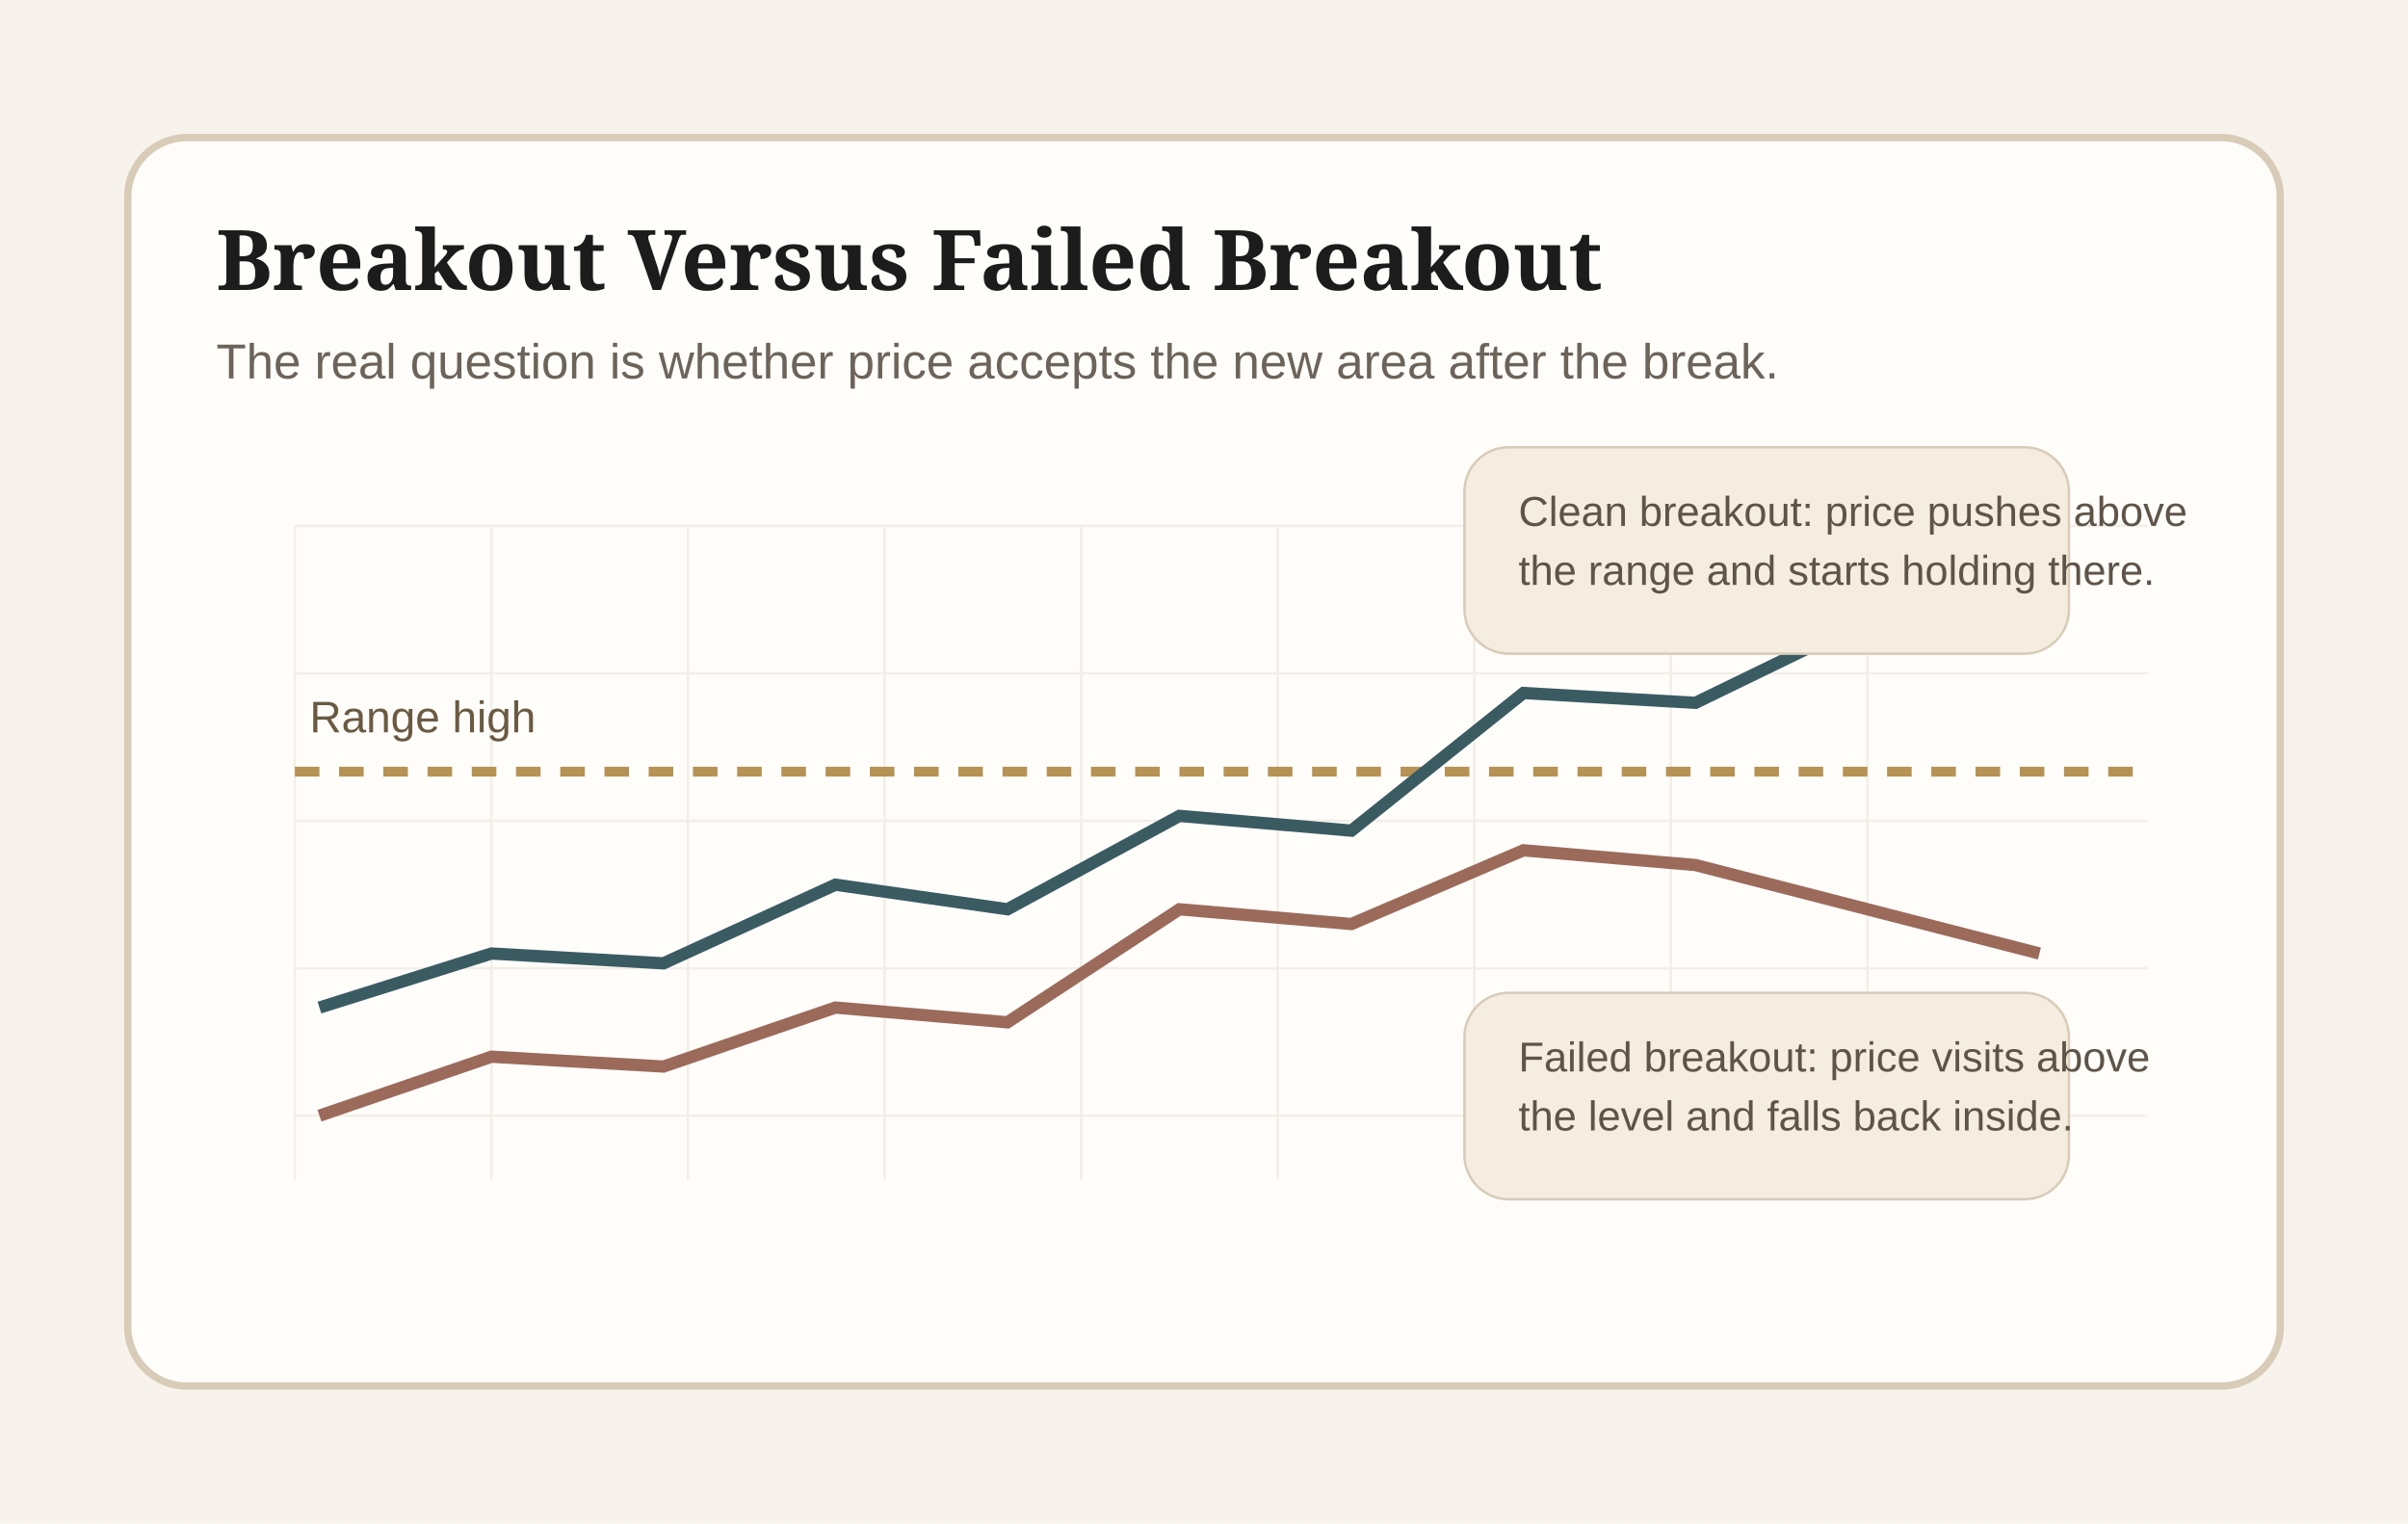
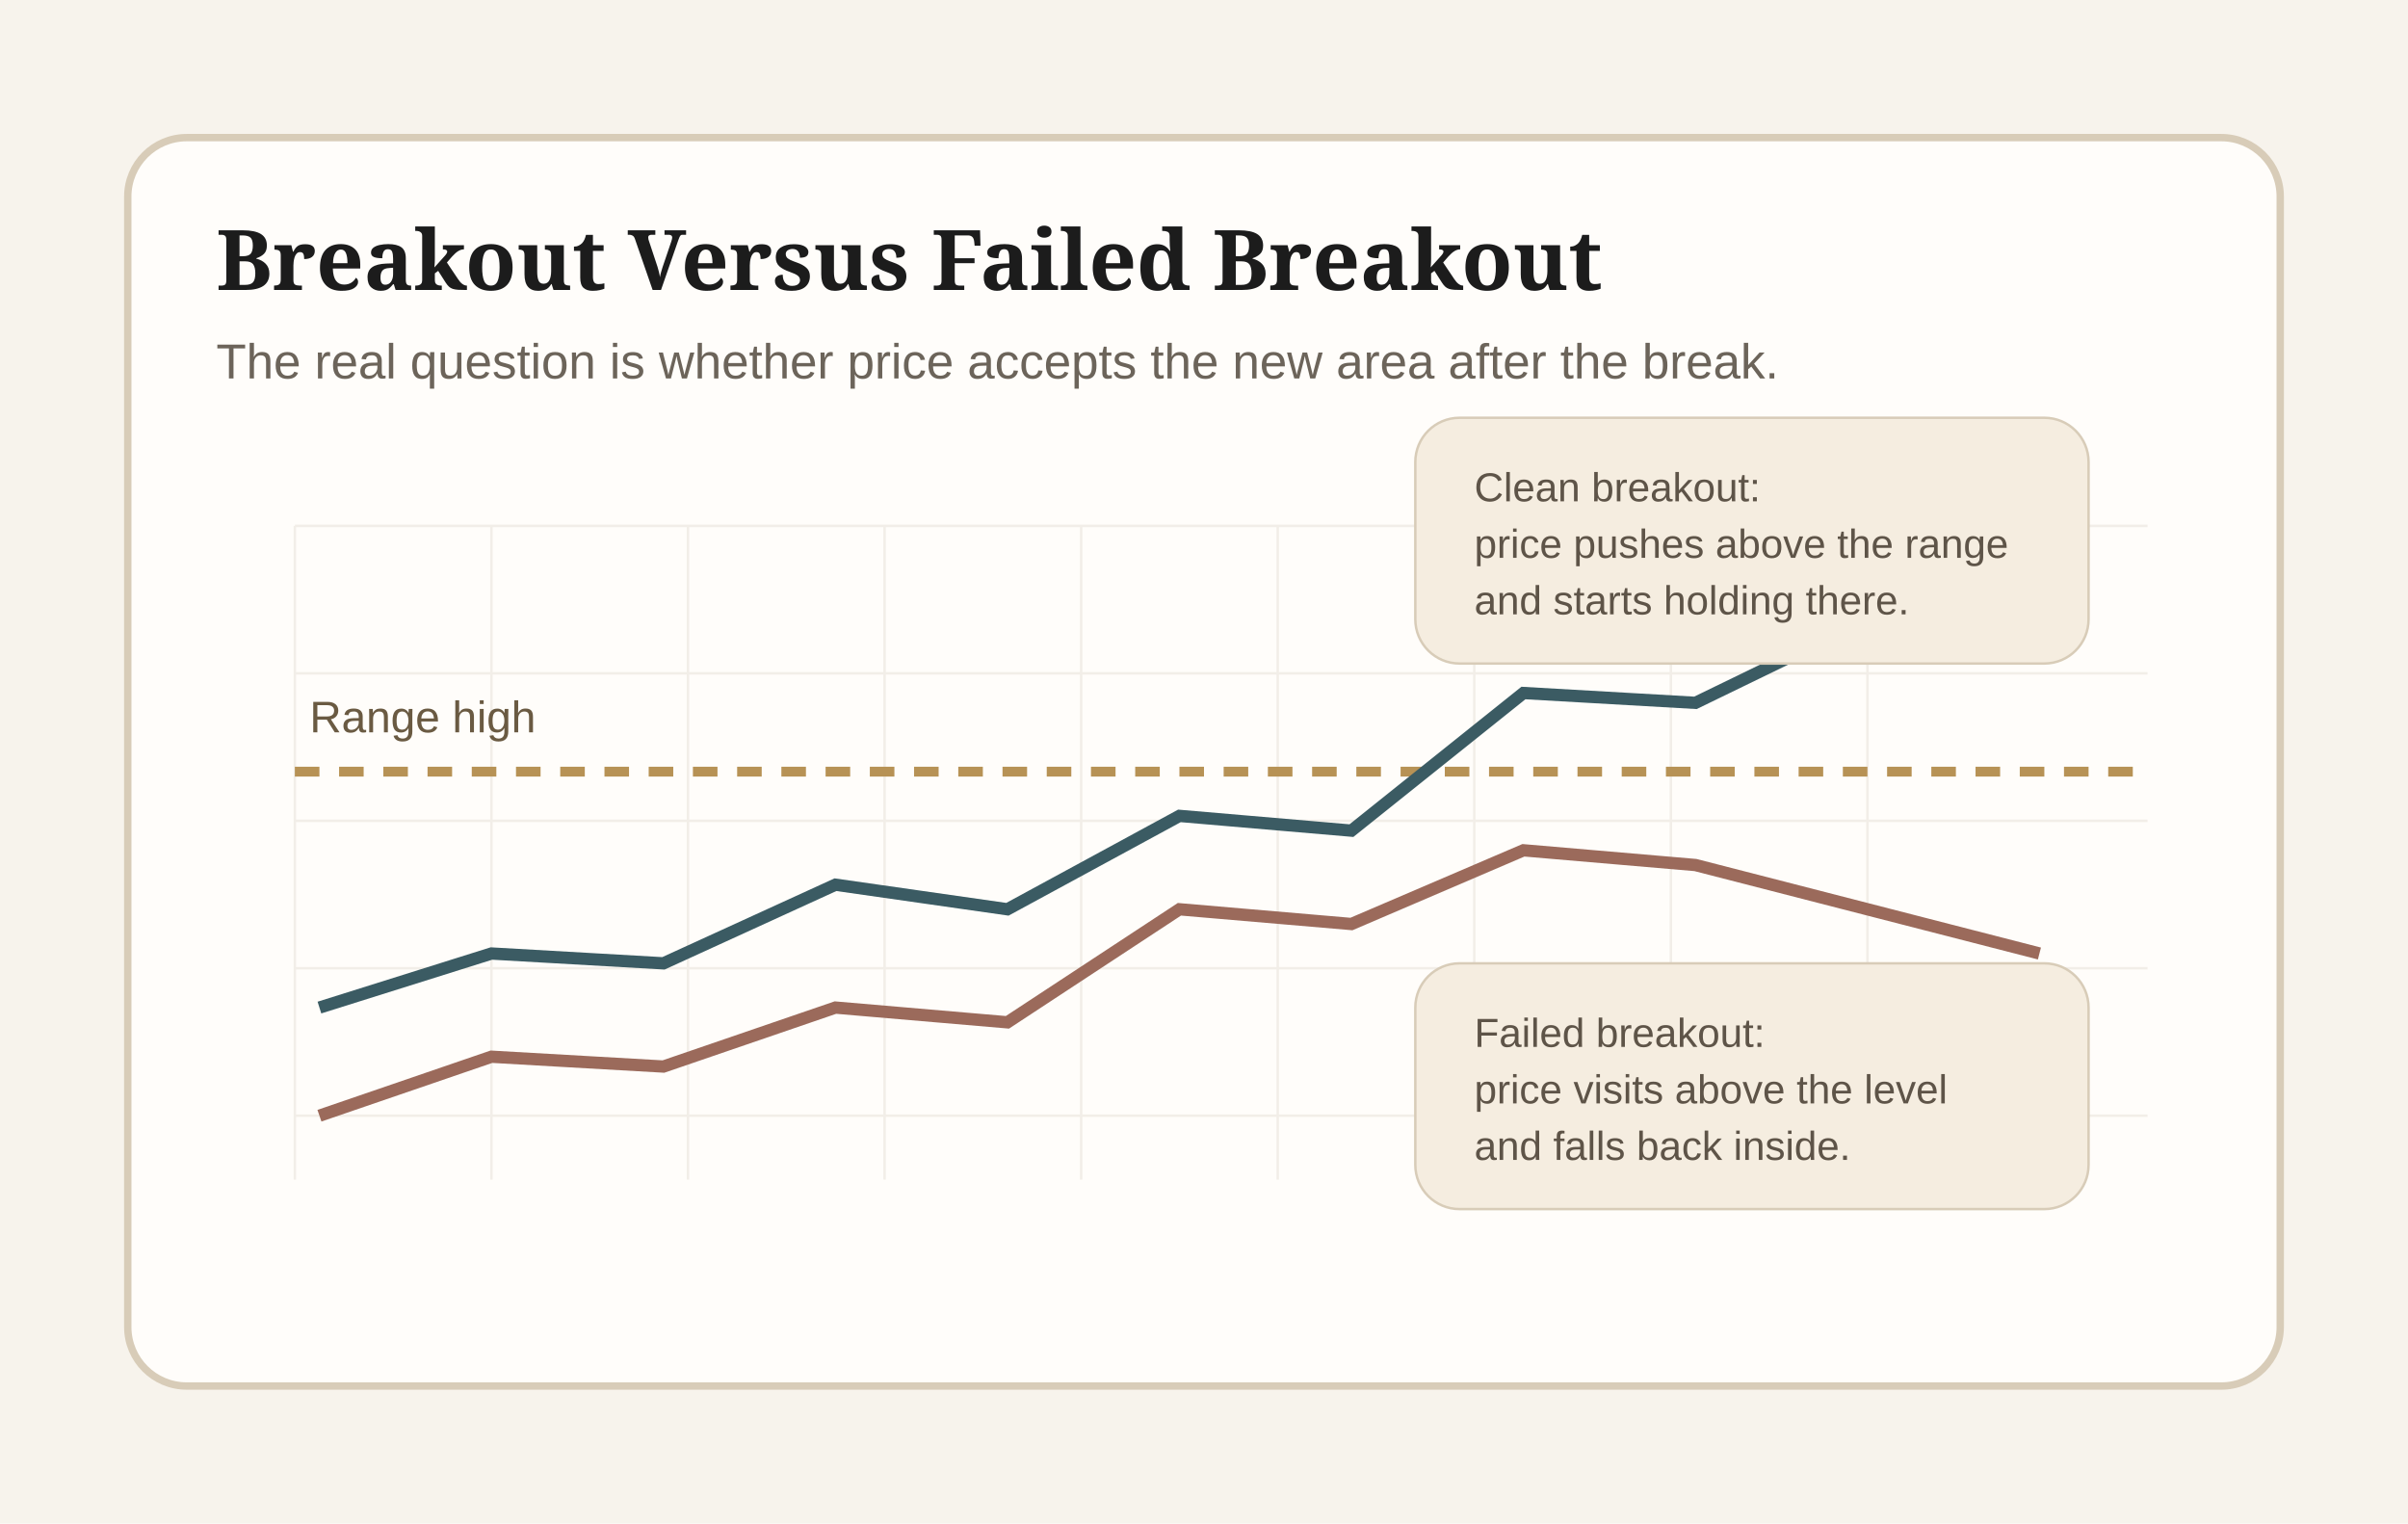
<svg xmlns="http://www.w3.org/2000/svg" viewBox="0 0 980 620" role="img" aria-label="Range breakout diagram">
  <rect width="980" height="620" fill="#f7f3ec" />
  <rect x="52" y="56" width="876" height="508" rx="24" fill="#fffdfa" stroke="#d8ccb8" stroke-width="3" />
  <text x="88" y="118" fill="#1c1c1c" font-family="Georgia, serif" font-size="34" font-weight="700">Breakout Versus Failed Breakout</text>
  <text x="88" y="154" fill="#6c645a" font-family="Arial, sans-serif" font-size="20">The real question is whether price accepts the new area after the break.</text>
  <g opacity="0.18" stroke="#b8ab93">
    <path d="M120 214H874M120 274H874M120 334H874M120 394H874M120 454H874" />
    <path d="M120 214V480M200 214V480M280 214V480M360 214V480M440 214V480M520 214V480M600 214V480M680 214V480M760 214V480" />
  </g>
  <line x1="120" y1="314" x2="874" y2="314" stroke="#b79255" stroke-width="4" stroke-dasharray="10 8" />
  <text x="126" y="298" fill="#6a5a42" font-family="Arial, sans-serif" font-size="18">Range high</text>
  <path d="M130 410 200 388 270 392 340 360 410 370 480 332 550 338 620 282 690 286 760 252 830 258" fill="none" stroke="#3b5b63" stroke-width="5" />
  <path d="M130 454 200 430 270 434 340 410 410 416 480 370 550 376 620 346 690 352 760 370 830 388" fill="none" stroke="#9b6a5b" stroke-width="5" />
-   <rect x="596" y="182" width="246" height="84" rx="18" fill="#f5ede0" stroke="#d8ccb8" />
-   <text x="618" y="214" fill="#5e5448" font-family="Arial, sans-serif" font-size="17">Clean breakout: price pushes above</text>
-   <text x="618" y="238" fill="#5e5448" font-family="Arial, sans-serif" font-size="17">the range and starts holding there.</text>
-   <rect x="596" y="404" width="246" height="84" rx="18" fill="#f5ede0" stroke="#d8ccb8" />
-   <text x="618" y="436" fill="#5e5448" font-family="Arial, sans-serif" font-size="17">Failed breakout: price visits above</text>
-   <text x="618" y="460" fill="#5e5448" font-family="Arial, sans-serif" font-size="17">the level and falls back inside.</text>
+   <rect x="576" y="170" width="274" height="100" rx="18" fill="#f5ede0" stroke="#d8ccb8" />
+   <text x="600" y="204" fill="#5e5448" font-family="Arial, sans-serif" font-size="16.5">Clean breakout:</text>
+   <text x="600" y="227" fill="#5e5448" font-family="Arial, sans-serif" font-size="16.5">price pushes above the range</text>
+   <text x="600" y="250" fill="#5e5448" font-family="Arial, sans-serif" font-size="16.5">and starts holding there.</text>
+   <rect x="576" y="392" width="274" height="100" rx="18" fill="#f5ede0" stroke="#d8ccb8" />
+   <text x="600" y="426" fill="#5e5448" font-family="Arial, sans-serif" font-size="16.5">Failed breakout:</text>
+   <text x="600" y="449" fill="#5e5448" font-family="Arial, sans-serif" font-size="16.5">price visits above the level</text>
+   <text x="600" y="472" fill="#5e5448" font-family="Arial, sans-serif" font-size="16.5">and falls back inside.</text>
</svg>
